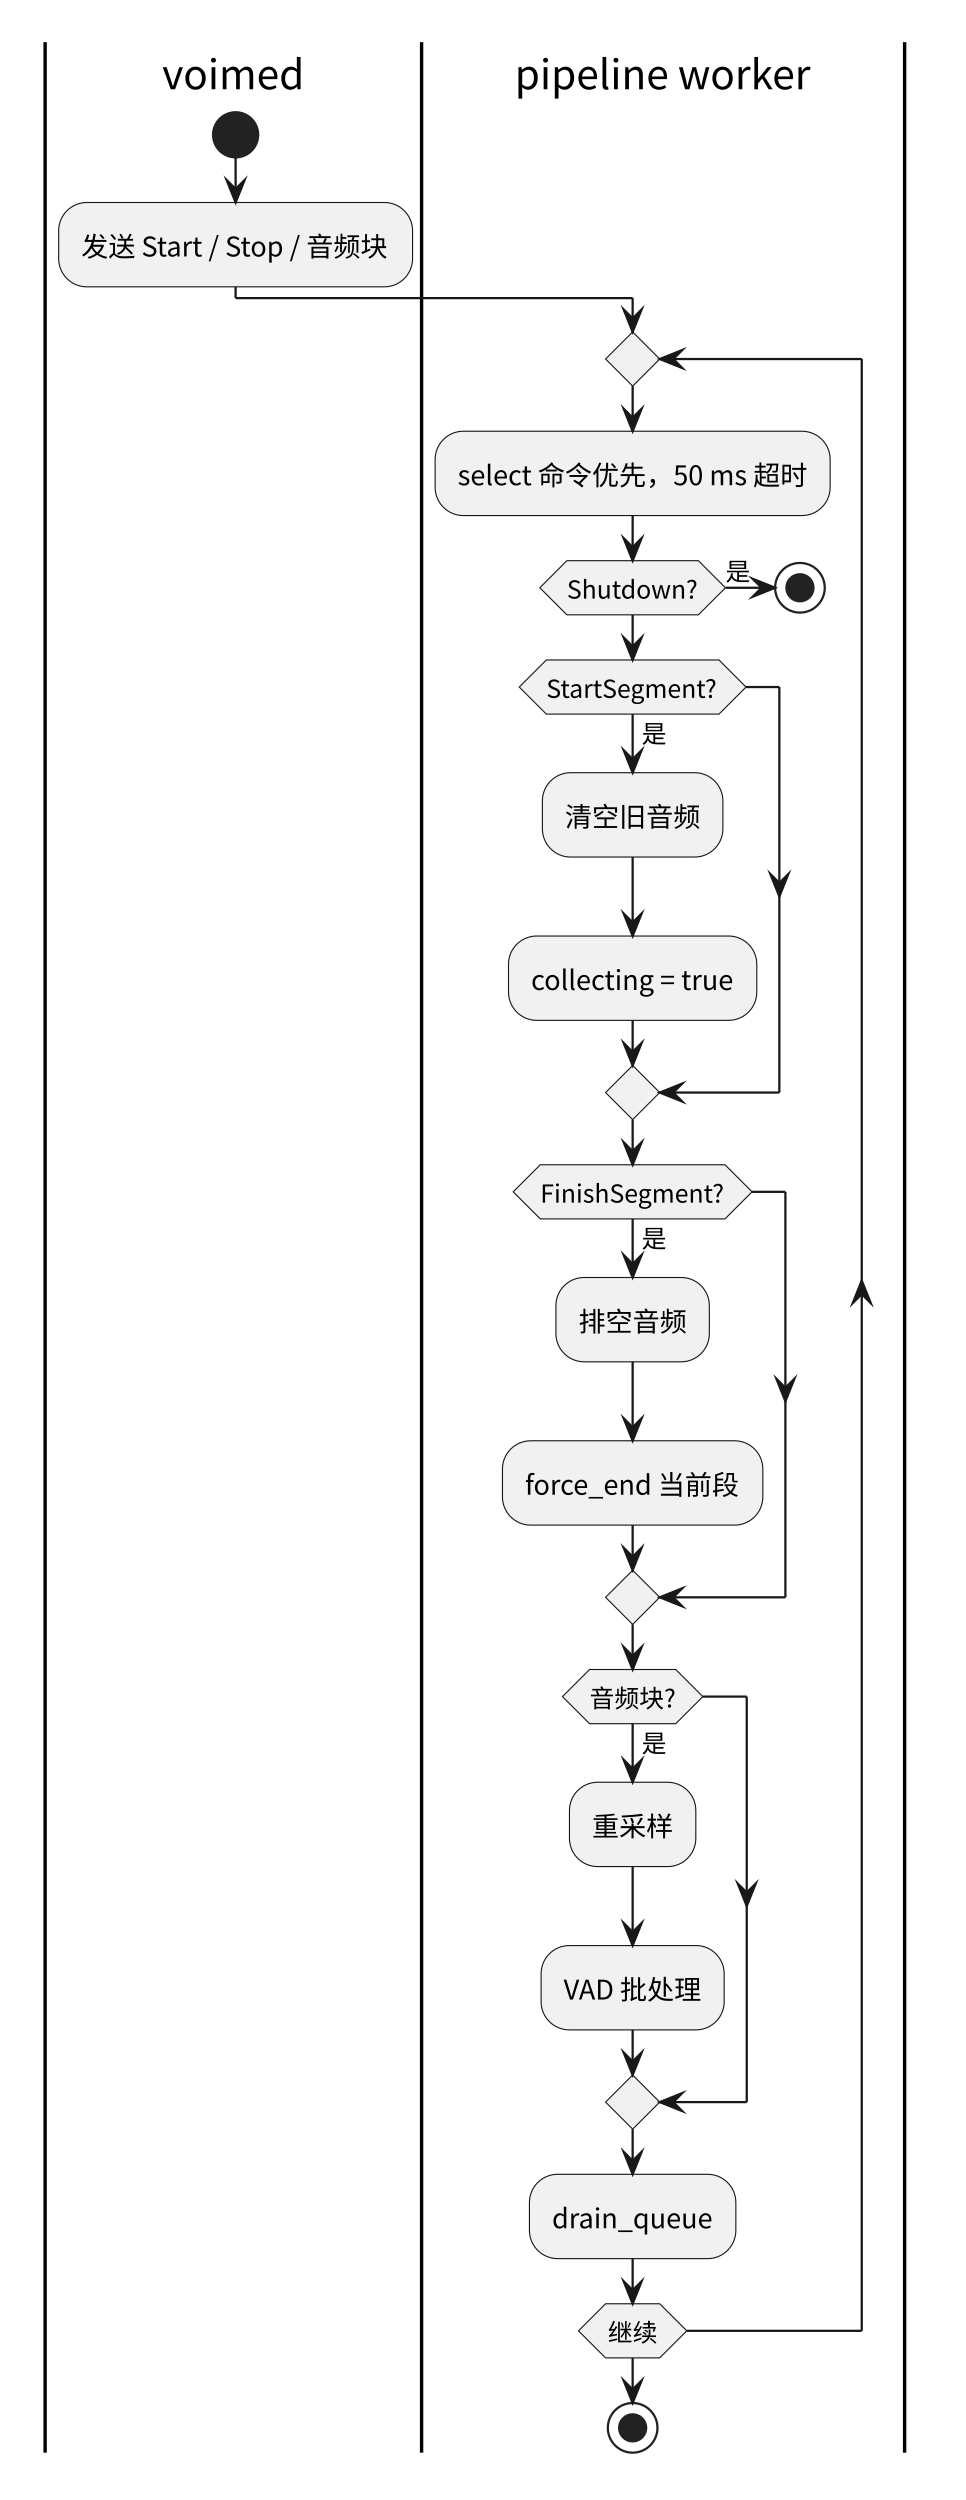
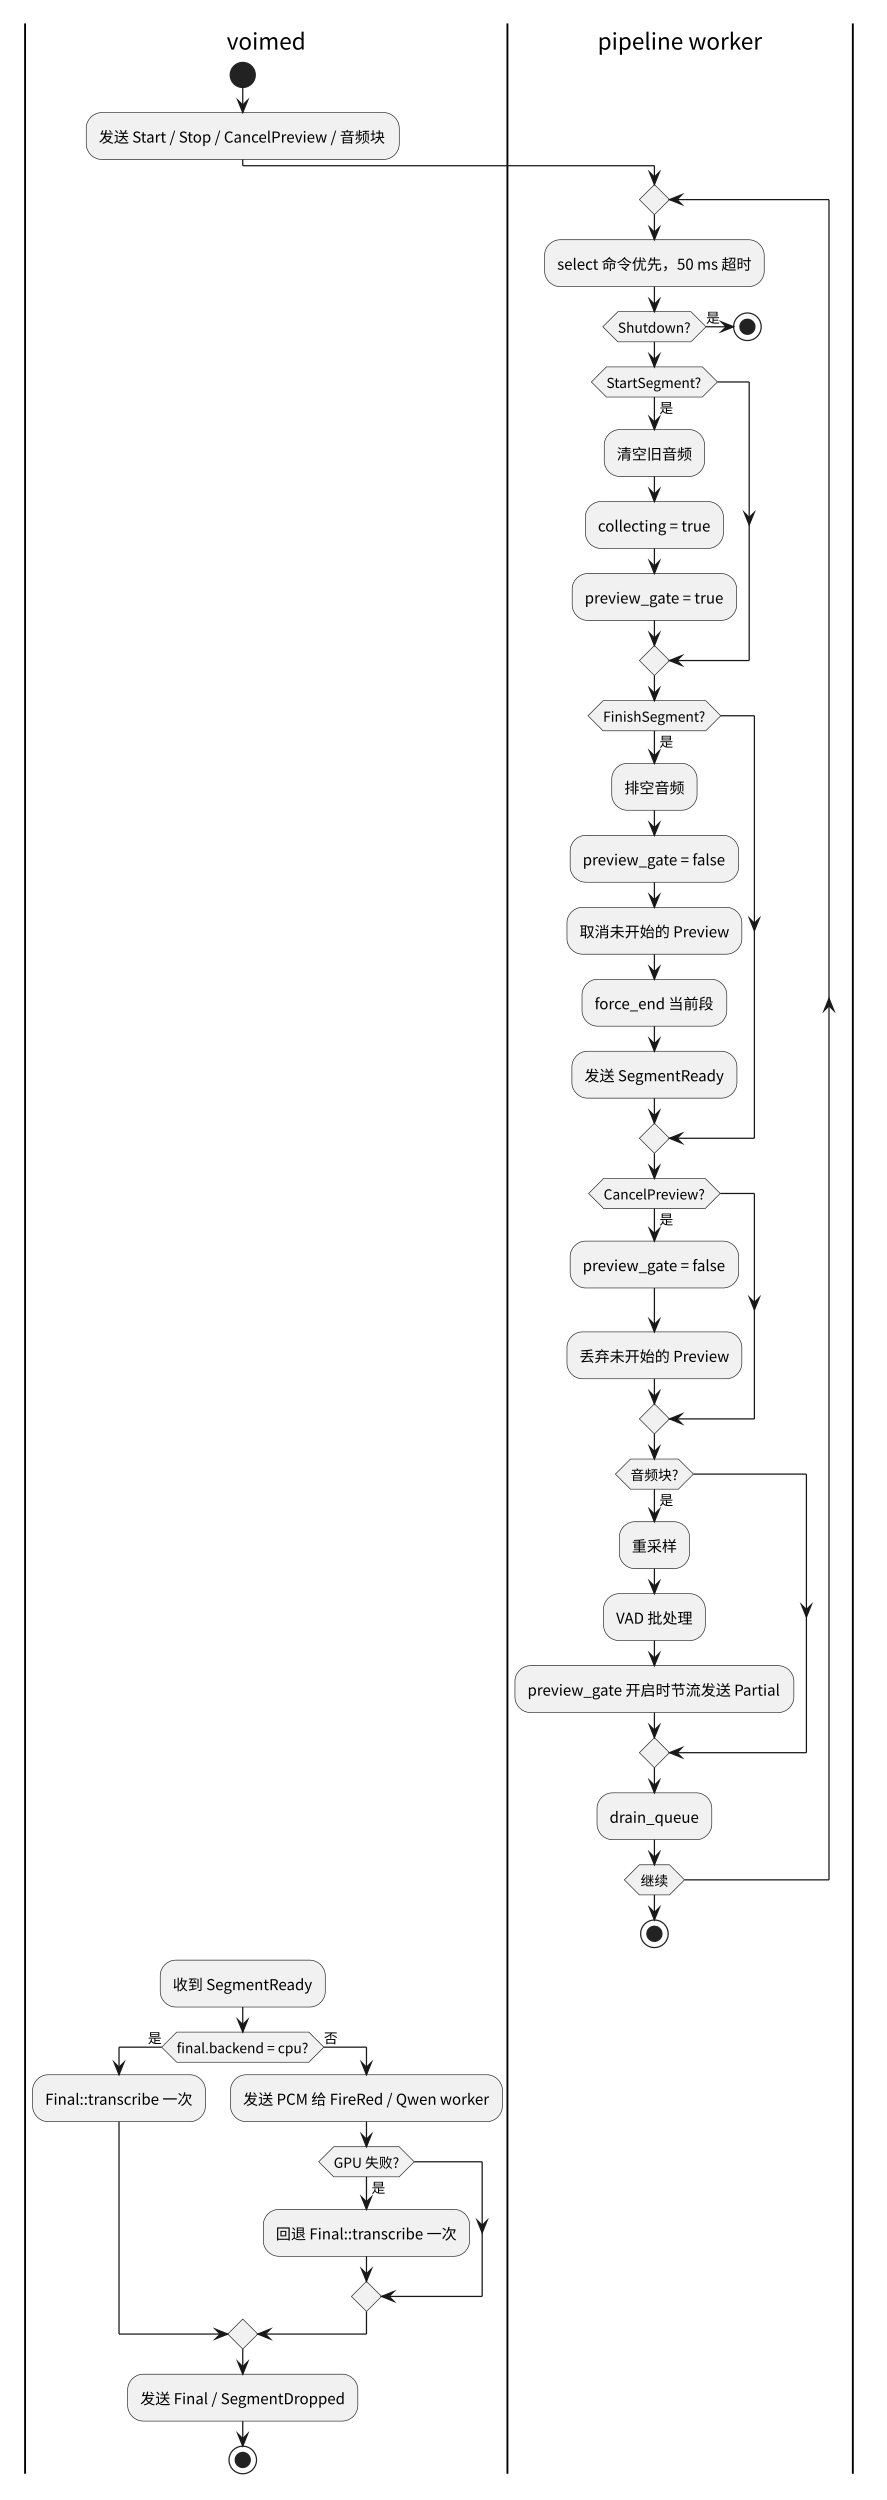
- <svg xmlns="http://www.w3.org/2000/svg" version="1.1" data-diagram-type="ACTIVITY" style="width:428px;height:1108px;background:#FFFFFF;" width="428px" height="1108px" viewBox="0 0 428 1108" zoomAndPan="magnify" preserveAspectRatio="none" contentStyleType="text/css">
+ <svg xmlns="http://www.w3.org/2000/svg" version="1.1" data-diagram-type="ACTIVITY" style="width:707px;height:1993px;background:#FFFFFF;" width="707px" height="1993px" viewBox="0 0 707 1993" zoomAndPan="magnify" preserveAspectRatio="none" contentStyleType="text/css">
  <defs />
  <g font-family="sans-serif" lengthAdjust="spacing">
-     <rect x="20" y="18.684" width="381.942" height="26.064" fill="none" style="stroke:none;" />
-     <ellipse cx="104.425" cy="59.748" rx="10" ry="10" fill="#222" style="stroke:#222;stroke-width:1;" />
-     <rect x="26" y="89.748" width="156.849" height="37.376" fill="#F1F1F1" style="stroke:#181818;stroke-width:0.5;" rx="12.5" ry="12.5" />
-     <text x="36" y="113.668" fill="#000" font-size="12" textLength="136.849" font-family="'Noto Sans CJK SC'">发送 Start / Stop / 音频块</text>
-     <line x1="20" y1="18.684" x2="20" y2="1087.025" style="stroke:#000;stroke-width:1.5;" />
-     <rect x="192.849" y="191.124" width="175.077" height="37.376" fill="#F1F1F1" style="stroke:#181818;stroke-width:0.5;" rx="12.5" ry="12.5" />
-     <text x="202.849" y="215.044" fill="#000" font-size="12" textLength="155.077" font-family="'Noto Sans CJK SC'">select 命令优先，50 ms 超时</text>
-     <polygon points="251.243,248.5,309.532,248.5,321.532,260.5,309.532,272.5,251.243,272.5,239.243,260.5,251.243,248.5" fill="#F1F1F1" style="stroke:#181818;stroke-width:0.5;stroke-linejoin:miter;stroke-miterlimit:10;" />
-     <text x="251.243" y="265.296" fill="#000" font-size="11" textLength="58.289" font-family="'Noto Sans CJK SC'">Shutdown?</text>
-     <text x="321.532" y="257.332" fill="#000" font-size="11" font-family="'Noto Sans CJK SC'">是</text>
-     <ellipse cx="354.532" cy="260.5" rx="11" ry="11" fill="none" style="stroke:#222;stroke-width:1;" />
-     <ellipse cx="354.532" cy="260.5" rx="6" ry="6" fill="#222" style="stroke:#222;stroke-width:1;" />
-     <rect x="240.387" y="342.464" width="80" height="37.376" fill="#F1F1F1" style="stroke:#181818;stroke-width:0.5;" rx="12.5" ry="12.5" />
-     <text x="250.387" y="366.384" fill="#000" font-size="12" textLength="60" font-family="'Noto Sans CJK SC'">清空旧音频</text>
-     <rect x="225.369" y="414.84" width="110.037" height="37.376" fill="#F1F1F1" style="stroke:#181818;stroke-width:0.5;" rx="12.5" ry="12.5" />
-     <text x="235.369" y="438.76" fill="#000" font-size="12" textLength="90.037" font-family="'Noto Sans CJK SC'">collecting = true</text>
-     <polygon points="242.13,292.5,318.645,292.5,330.645,304.5,318.645,316.5,242.13,316.5,230.13,304.5,242.13,292.5" fill="#F1F1F1" style="stroke:#181818;stroke-width:0.5;stroke-linejoin:miter;stroke-miterlimit:10;" />
-     <text x="284.388" y="329.26" fill="#000" font-size="11" font-family="'Noto Sans CJK SC'">是</text>
-     <text x="242.13" y="309.296" fill="#000" font-size="11" textLength="76.515" font-family="'Noto Sans CJK SC'">StartSegment?</text>
-     <polygon points="280.388,472.216,292.388,484.216,280.388,496.216,268.388,484.216,280.388,472.216" fill="#F1F1F1" style="stroke:#181818;stroke-width:0.5;stroke-linejoin:miter;stroke-miterlimit:10;" />
-     <rect x="246.387" y="566.18" width="68" height="37.376" fill="#F1F1F1" style="stroke:#181818;stroke-width:0.5;" rx="12.5" ry="12.5" />
-     <text x="256.387" y="590.1" fill="#000" font-size="12" textLength="48" font-family="'Noto Sans CJK SC'">排空音频</text>
-     <rect x="222.687" y="638.556" width="115.401" height="37.376" fill="#F1F1F1" style="stroke:#181818;stroke-width:0.5;" rx="12.5" ry="12.5" />
-     <text x="232.687" y="662.476" fill="#000" font-size="12" textLength="95.401" font-family="'Noto Sans CJK SC'">force_end 当前段</text>
-     <polygon points="239.457,516.216,321.318,516.216,333.318,528.216,321.318,540.216,239.457,540.216,227.457,528.216,239.457,516.216" fill="#F1F1F1" style="stroke:#181818;stroke-width:0.5;stroke-linejoin:miter;stroke-miterlimit:10;" />
-     <text x="284.388" y="552.976" fill="#000" font-size="11" font-family="'Noto Sans CJK SC'">是</text>
-     <text x="239.457" y="533.012" fill="#000" font-size="11" textLength="81.861" font-family="'Noto Sans CJK SC'">FinishSegment?</text>
-     <polygon points="280.388,695.932,292.388,707.932,280.388,719.932,268.388,707.932,280.388,695.932" fill="#F1F1F1" style="stroke:#181818;stroke-width:0.5;stroke-linejoin:miter;stroke-miterlimit:10;" />
-     <rect x="252.387" y="789.896" width="56" height="37.376" fill="#F1F1F1" style="stroke:#181818;stroke-width:0.5;" rx="12.5" ry="12.5" />
-     <text x="262.387" y="813.816" fill="#000" font-size="12" textLength="36" font-family="'Noto Sans CJK SC'">重采样</text>
-     <rect x="239.817" y="862.272" width="81.14" height="37.376" fill="#F1F1F1" style="stroke:#181818;stroke-width:0.5;" rx="12.5" ry="12.5" />
-     <text x="249.817" y="886.193" fill="#000" font-size="12" textLength="61.14" font-family="'Noto Sans CJK SC'">VAD 批处理</text>
-     <polygon points="261.281,739.932,299.494,739.932,311.494,751.932,299.494,763.932,261.281,763.932,249.281,751.932,261.281,739.932" fill="#F1F1F1" style="stroke:#181818;stroke-width:0.5;stroke-linejoin:miter;stroke-miterlimit:10;" />
-     <text x="284.388" y="776.692" fill="#000" font-size="11" font-family="'Noto Sans CJK SC'">是</text>
-     <text x="261.281" y="756.728" fill="#000" font-size="11" textLength="38.214" font-family="'Noto Sans CJK SC'">音频块?</text>
-     <polygon points="280.388,919.649,292.388,931.649,280.388,943.649,268.388,931.649,280.388,919.649" fill="#F1F1F1" style="stroke:#181818;stroke-width:0.5;stroke-linejoin:miter;stroke-miterlimit:10;" />
-     <rect x="234.645" y="963.649" width="91.484" height="37.376" fill="#F1F1F1" style="stroke:#181818;stroke-width:0.5;" rx="12.5" ry="12.5" />
-     <text x="244.645" y="987.569" fill="#000" font-size="12" textLength="71.484" font-family="'Noto Sans CJK SC'">drain_queue</text>
-     <polygon points="280.388,147.124,292.388,159.124,280.388,171.124,268.388,159.124,280.388,147.124" fill="#F1F1F1" style="stroke:#181818;stroke-width:0.5;stroke-linejoin:miter;stroke-miterlimit:10;" />
-     <polygon points="268.388,1021.025,292.388,1021.025,304.388,1033.025,292.388,1045.025,268.388,1045.025,256.388,1033.025,268.388,1021.025" fill="#F1F1F1" style="stroke:#181818;stroke-width:0.5;stroke-linejoin:miter;stroke-miterlimit:10;" />
-     <text x="269.388" y="1037.821" fill="#000" font-size="11" textLength="22" font-family="'Noto Sans CJK SC'">继续</text>
-     <ellipse cx="280.388" cy="1076.025" rx="11" ry="11" fill="none" style="stroke:#222;stroke-width:1;" />
-     <ellipse cx="280.388" cy="1076.025" rx="6" ry="6" fill="#222" style="stroke:#222;stroke-width:1;" />
-     <line x1="186.849" y1="18.684" x2="186.849" y2="1087.025" style="stroke:#000;stroke-width:1.5;" />
-     <line x1="400.926" y1="18.684" x2="400.926" y2="1087.025" style="stroke:#000;stroke-width:1.5;" />
-     <line x1="104.425" y1="69.748" x2="104.425" y2="89.748" style="stroke:#181818;stroke-width:1;" />
-     <polygon points="100.425,79.748,104.425,89.748,108.425,79.748,104.425,83.748" fill="#181818" style="stroke:#181818;stroke-width:1;stroke-linejoin:miter;stroke-miterlimit:10;" />
-     <line x1="280.388" y1="272.5" x2="280.388" y2="292.5" style="stroke:#181818;stroke-width:1;" />
-     <polygon points="276.388,282.5,280.388,292.5,284.388,282.5,280.388,286.5" fill="#181818" style="stroke:#181818;stroke-width:1;stroke-linejoin:miter;stroke-miterlimit:10;" />
-     <line x1="321.532" y1="260.5" x2="343.532" y2="260.5" style="stroke:#181818;stroke-width:1;" />
-     <polygon points="333.532,256.5,343.532,260.5,333.532,264.5,337.532,260.5" fill="#181818" style="stroke:#181818;stroke-width:1;stroke-linejoin:miter;stroke-miterlimit:10;" />
-     <line x1="280.388" y1="228.5" x2="280.388" y2="248.5" style="stroke:#181818;stroke-width:1;" />
-     <polygon points="276.388,238.5,280.388,248.5,284.388,238.5,280.388,242.5" fill="#181818" style="stroke:#181818;stroke-width:1;stroke-linejoin:miter;stroke-miterlimit:10;" />
-     <line x1="280.388" y1="379.84" x2="280.388" y2="414.84" style="stroke:#181818;stroke-width:1;" />
-     <polygon points="276.388,404.84,280.388,414.84,284.388,404.84,280.388,408.84" fill="#181818" style="stroke:#181818;stroke-width:1;stroke-linejoin:miter;stroke-miterlimit:10;" />
-     <line x1="280.388" y1="316.5" x2="280.388" y2="342.464" style="stroke:#181818;stroke-width:1;" />
-     <polygon points="276.388,332.464,280.388,342.464,284.388,332.464,280.388,336.464" fill="#181818" style="stroke:#181818;stroke-width:1;stroke-linejoin:miter;stroke-miterlimit:10;" />
-     <line x1="330.645" y1="304.5" x2="345.406" y2="304.5" style="stroke:#181818;stroke-width:1;" />
-     <polygon points="341.406,387.34,345.406,397.34,349.406,387.34,345.406,391.34" fill="#181818" style="stroke:#181818;stroke-width:1;stroke-linejoin:miter;stroke-miterlimit:10;" />
-     <line x1="345.406" y1="304.5" x2="345.406" y2="484.216" style="stroke:#181818;stroke-width:1;" />
-     <line x1="345.406" y1="484.216" x2="292.388" y2="484.216" style="stroke:#181818;stroke-width:1;" />
-     <polygon points="302.388,480.216,292.388,484.216,302.388,488.216,298.388,484.216" fill="#181818" style="stroke:#181818;stroke-width:1;stroke-linejoin:miter;stroke-miterlimit:10;" />
-     <line x1="280.388" y1="452.216" x2="280.388" y2="472.216" style="stroke:#181818;stroke-width:1;" />
-     <polygon points="276.388,462.216,280.388,472.216,284.388,462.216,280.388,466.216" fill="#181818" style="stroke:#181818;stroke-width:1;stroke-linejoin:miter;stroke-miterlimit:10;" />
-     <line x1="280.388" y1="603.556" x2="280.388" y2="638.556" style="stroke:#181818;stroke-width:1;" />
-     <polygon points="276.388,628.556,280.388,638.556,284.388,628.556,280.388,632.556" fill="#181818" style="stroke:#181818;stroke-width:1;stroke-linejoin:miter;stroke-miterlimit:10;" />
-     <line x1="280.388" y1="540.216" x2="280.388" y2="566.18" style="stroke:#181818;stroke-width:1;" />
-     <polygon points="276.388,556.18,280.388,566.18,284.388,556.18,280.388,560.18" fill="#181818" style="stroke:#181818;stroke-width:1;stroke-linejoin:miter;stroke-miterlimit:10;" />
-     <line x1="333.318" y1="528.216" x2="348.088" y2="528.216" style="stroke:#181818;stroke-width:1;" />
-     <polygon points="344.088,611.056,348.088,621.056,352.088,611.056,348.088,615.056" fill="#181818" style="stroke:#181818;stroke-width:1;stroke-linejoin:miter;stroke-miterlimit:10;" />
-     <line x1="348.088" y1="528.216" x2="348.088" y2="707.932" style="stroke:#181818;stroke-width:1;" />
-     <line x1="348.088" y1="707.932" x2="292.388" y2="707.932" style="stroke:#181818;stroke-width:1;" />
-     <polygon points="302.388,703.932,292.388,707.932,302.388,711.932,298.388,707.932" fill="#181818" style="stroke:#181818;stroke-width:1;stroke-linejoin:miter;stroke-miterlimit:10;" />
-     <line x1="280.388" y1="675.932" x2="280.388" y2="695.932" style="stroke:#181818;stroke-width:1;" />
-     <polygon points="276.388,685.932,280.388,695.932,284.388,685.932,280.388,689.932" fill="#181818" style="stroke:#181818;stroke-width:1;stroke-linejoin:miter;stroke-miterlimit:10;" />
-     <line x1="280.388" y1="496.216" x2="280.388" y2="516.216" style="stroke:#181818;stroke-width:1;" />
-     <polygon points="276.388,506.216,280.388,516.216,284.388,506.216,280.388,510.216" fill="#181818" style="stroke:#181818;stroke-width:1;stroke-linejoin:miter;stroke-miterlimit:10;" />
-     <line x1="280.388" y1="827.272" x2="280.388" y2="862.272" style="stroke:#181818;stroke-width:1;" />
-     <polygon points="276.388,852.272,280.388,862.272,284.388,852.272,280.388,856.272" fill="#181818" style="stroke:#181818;stroke-width:1;stroke-linejoin:miter;stroke-miterlimit:10;" />
-     <line x1="280.388" y1="763.932" x2="280.388" y2="789.896" style="stroke:#181818;stroke-width:1;" />
-     <polygon points="276.388,779.896,280.388,789.896,284.388,779.896,280.388,783.896" fill="#181818" style="stroke:#181818;stroke-width:1;stroke-linejoin:miter;stroke-miterlimit:10;" />
-     <line x1="311.494" y1="751.932" x2="330.958" y2="751.932" style="stroke:#181818;stroke-width:1;" />
-     <polygon points="326.958,834.772,330.958,844.772,334.958,834.772,330.958,838.772" fill="#181818" style="stroke:#181818;stroke-width:1;stroke-linejoin:miter;stroke-miterlimit:10;" />
-     <line x1="330.958" y1="751.932" x2="330.958" y2="931.649" style="stroke:#181818;stroke-width:1;" />
-     <line x1="330.958" y1="931.649" x2="292.388" y2="931.649" style="stroke:#181818;stroke-width:1;" />
-     <polygon points="302.388,927.649,292.388,931.649,302.388,935.649,298.388,931.649" fill="#181818" style="stroke:#181818;stroke-width:1;stroke-linejoin:miter;stroke-miterlimit:10;" />
-     <line x1="280.388" y1="899.649" x2="280.388" y2="919.649" style="stroke:#181818;stroke-width:1;" />
-     <polygon points="276.388,909.649,280.388,919.649,284.388,909.649,280.388,913.649" fill="#181818" style="stroke:#181818;stroke-width:1;stroke-linejoin:miter;stroke-miterlimit:10;" />
-     <line x1="280.388" y1="719.932" x2="280.388" y2="739.932" style="stroke:#181818;stroke-width:1;" />
-     <polygon points="276.388,729.932,280.388,739.932,284.388,729.932,280.388,733.932" fill="#181818" style="stroke:#181818;stroke-width:1;stroke-linejoin:miter;stroke-miterlimit:10;" />
-     <line x1="280.388" y1="943.649" x2="280.388" y2="963.649" style="stroke:#181818;stroke-width:1;" />
-     <polygon points="276.388,953.649,280.388,963.649,284.388,953.649,280.388,957.649" fill="#181818" style="stroke:#181818;stroke-width:1;stroke-linejoin:miter;stroke-miterlimit:10;" />
-     <line x1="280.388" y1="171.124" x2="280.388" y2="191.124" style="stroke:#181818;stroke-width:1;" />
-     <polygon points="276.388,181.124,280.388,191.124,284.388,181.124,280.388,185.124" fill="#181818" style="stroke:#181818;stroke-width:1;stroke-linejoin:miter;stroke-miterlimit:10;" />
-     <line x1="304.388" y1="1033.025" x2="381.926" y2="1033.025" style="stroke:#181818;stroke-width:1;" />
-     <polygon points="377.926,577.556,381.926,567.556,385.926,577.556,381.926,573.556" fill="#181818" style="stroke:#181818;stroke-width:1;stroke-linejoin:miter;stroke-miterlimit:10;" />
-     <line x1="381.926" y1="159.124" x2="381.926" y2="1033.025" style="stroke:#181818;stroke-width:1;" />
-     <line x1="381.926" y1="159.124" x2="292.388" y2="159.124" style="stroke:#181818;stroke-width:1;" />
-     <polygon points="302.388,155.124,292.388,159.124,302.388,163.124,298.388,159.124" fill="#181818" style="stroke:#181818;stroke-width:1;stroke-linejoin:miter;stroke-miterlimit:10;" />
-     <line x1="280.388" y1="1001.025" x2="280.388" y2="1021.025" style="stroke:#181818;stroke-width:1;" />
-     <polygon points="276.388,1011.025,280.388,1021.025,284.388,1011.025,280.388,1015.025" fill="#181818" style="stroke:#181818;stroke-width:1;stroke-linejoin:miter;stroke-miterlimit:10;" />
-     <line x1="280.388" y1="1045.025" x2="280.388" y2="1065.025" style="stroke:#181818;stroke-width:1;" />
-     <polygon points="276.388,1055.025,280.388,1065.025,284.388,1055.025,280.388,1059.025" fill="#181818" style="stroke:#181818;stroke-width:1;stroke-linejoin:miter;stroke-miterlimit:10;" />
-     <line x1="104.425" y1="127.124" x2="104.425" y2="132.124" style="stroke:#181818;stroke-width:1;" />
-     <line x1="104.425" y1="132.124" x2="280.388" y2="132.124" style="stroke:#181818;stroke-width:1;" />
-     <line x1="280.388" y1="132.124" x2="280.388" y2="147.124" style="stroke:#181818;stroke-width:1;" />
-     <polygon points="276.388,137.124,280.388,147.124,284.388,137.124,280.388,141.124" fill="#181818" style="stroke:#181818;stroke-width:1;stroke-linejoin:miter;stroke-miterlimit:10;" />
-     <text x="71.907" y="39.564" fill="#000" font-size="18" textLength="63.036" font-family="'Noto Sans CJK SC'">voimed</text>
-     <text x="228.134" y="39.564" fill="#000" font-size="18" textLength="131.507" font-family="'Noto Sans CJK SC'">pipeline worker</text>
+     <rect x="20" y="18.684" width="660.884" height="26.064" fill="none" style="stroke:none;" />
+     <ellipse cx="193.521" cy="59.748" rx="10" ry="10" fill="#222" style="stroke:#222;stroke-width:1;" />
+     <rect x="68.74" y="89.748" width="249.562" height="37.376" fill="#F1F1F1" style="stroke:#181818;stroke-width:0.5;" rx="12.5" ry="12.5" />
+     <text x="78.74" y="113.668" fill="#000" font-size="12" textLength="229.562" font-family="'Noto Sans CJK SC'">发送 Start / Stop / CancelPreview / 音频块</text>
+     <rect x="127.733" y="1562.622" width="131.577" height="37.376" fill="#F1F1F1" style="stroke:#181818;stroke-width:0.5;" rx="12.5" ry="12.5" />
+     <text x="137.733" y="1586.542" fill="#000" font-size="12" textLength="111.577" font-family="'Noto Sans CJK SC'">收到 SegmentReady</text>
+     <polygon points="140.853,1619.998,246.189,1619.998,258.189,1631.998,246.189,1643.998,140.853,1643.998,128.853,1631.998,140.853,1619.998" fill="#F1F1F1" style="stroke:#181818;stroke-width:0.5;stroke-linejoin:miter;stroke-miterlimit:10;" />
+     <text x="140.853" y="1636.794" fill="#000" font-size="11" textLength="105.335" font-family="'Noto Sans CJK SC'">final.backend = cpu?</text>
+     <text x="117.853" y="1628.83" fill="#000" font-size="11" font-family="'Noto Sans CJK SC'">是</text>
+     <text x="258.189" y="1628.83" fill="#000" font-size="11" font-family="'Noto Sans CJK SC'">否</text>
+     <rect x="26" y="1653.998" width="137.781" height="37.376" fill="#F1F1F1" style="stroke:#181818;stroke-width:0.5;" rx="12.5" ry="12.5" />
+     <text x="36" y="1677.918" fill="#000" font-size="12" textLength="117.781" font-family="'Noto Sans CJK SC'">Final::transcribe 一次</text>
+     <rect x="183.781" y="1653.998" width="216.741" height="37.376" fill="#F1F1F1" style="stroke:#181818;stroke-width:0.5;" rx="12.5" ry="12.5" />
+     <text x="193.781" y="1677.918" fill="#000" font-size="12" textLength="196.741" font-family="'Noto Sans CJK SC'">发送 PCM 给 FireRed / Qwen worker</text>
+     <rect x="209.917" y="1761.338" width="164.469" height="37.376" fill="#F1F1F1" style="stroke:#181818;stroke-width:0.5;" rx="12.5" ry="12.5" />
+     <text x="219.917" y="1785.258" fill="#000" font-size="12" textLength="144.469" font-family="'Noto Sans CJK SC'">回退 Final::transcribe 一次</text>
+     <polygon points="266.076,1711.374,318.227,1711.374,330.227,1723.374,318.227,1735.374,266.076,1735.374,254.076,1723.374,266.076,1711.374" fill="#F1F1F1" style="stroke:#181818;stroke-width:0.5;stroke-linejoin:miter;stroke-miterlimit:10;" />
+     <text x="296.152" y="1748.134" fill="#000" font-size="11" font-family="'Noto Sans CJK SC'">是</text>
+     <text x="266.076" y="1728.17" fill="#000" font-size="11" textLength="52.151" font-family="'Noto Sans CJK SC'">GPU 失败?</text>
+     <polygon points="292.152,1818.714,304.152,1830.714,292.152,1842.714,280.152,1830.714,292.152,1818.714" fill="#F1F1F1" style="stroke:#181818;stroke-width:0.5;stroke-linejoin:miter;stroke-miterlimit:10;" />
+     <polygon points="193.521,1848.714,205.521,1860.714,193.521,1872.714,181.521,1860.714,193.521,1848.714" fill="#F1F1F1" style="stroke:#181818;stroke-width:0.5;stroke-linejoin:miter;stroke-miterlimit:10;" />
+     <rect x="101.77" y="1892.714" width="183.501" height="37.376" fill="#F1F1F1" style="stroke:#181818;stroke-width:0.5;" rx="12.5" ry="12.5" />
+     <text x="111.77" y="1916.634" fill="#000" font-size="12" textLength="163.501" font-family="'Noto Sans CJK SC'">发送 Final / SegmentDropped</text>
+     <ellipse cx="193.521" cy="1961.09" rx="11" ry="11" fill="none" style="stroke:#222;stroke-width:1;" />
+     <ellipse cx="193.521" cy="1961.09" rx="6" ry="6" fill="#222" style="stroke:#222;stroke-width:1;" />
+     <line x1="20" y1="18.684" x2="20" y2="1972.09" style="stroke:#000;stroke-width:1.5;" />
+     <rect x="434.156" y="191.124" width="175.077" height="37.376" fill="#F1F1F1" style="stroke:#181818;stroke-width:0.5;" rx="12.5" ry="12.5" />
+     <text x="444.156" y="215.044" fill="#000" font-size="12" textLength="155.077" font-family="'Noto Sans CJK SC'">select 命令优先，50 ms 超时</text>
+     <polygon points="492.551,248.5,550.839,248.5,562.839,260.5,550.839,272.5,492.551,272.5,480.551,260.5,492.551,248.5" fill="#F1F1F1" style="stroke:#181818;stroke-width:0.5;stroke-linejoin:miter;stroke-miterlimit:10;" />
+     <text x="492.551" y="265.296" fill="#000" font-size="11" textLength="58.289" font-family="'Noto Sans CJK SC'">Shutdown?</text>
+     <text x="562.839" y="257.332" fill="#000" font-size="11" font-family="'Noto Sans CJK SC'">是</text>
+     <ellipse cx="595.839" cy="260.5" rx="11" ry="11" fill="none" style="stroke:#222;stroke-width:1;" />
+     <ellipse cx="595.839" cy="260.5" rx="6" ry="6" fill="#222" style="stroke:#222;stroke-width:1;" />
+     <rect x="481.695" y="342.464" width="80" height="37.376" fill="#F1F1F1" style="stroke:#181818;stroke-width:0.5;" rx="12.5" ry="12.5" />
+     <text x="491.695" y="366.384" fill="#000" font-size="12" textLength="60" font-family="'Noto Sans CJK SC'">清空旧音频</text>
+     <rect x="466.677" y="399.84" width="110.037" height="37.376" fill="#F1F1F1" style="stroke:#181818;stroke-width:0.5;" rx="12.5" ry="12.5" />
+     <text x="476.677" y="423.76" fill="#000" font-size="12" textLength="90.037" font-family="'Noto Sans CJK SC'">collecting = true</text>
+     <rect x="456.135" y="457.216" width="131.121" height="37.376" fill="#F1F1F1" style="stroke:#181818;stroke-width:0.5;" rx="12.5" ry="12.5" />
+     <text x="466.135" y="481.136" fill="#000" font-size="12" textLength="111.121" font-family="'Noto Sans CJK SC'">preview_gate = true</text>
+     <polygon points="483.437,292.5,559.953,292.5,571.953,304.5,559.953,316.5,483.437,316.5,471.437,304.5,483.437,292.5" fill="#F1F1F1" style="stroke:#181818;stroke-width:0.5;stroke-linejoin:miter;stroke-miterlimit:10;" />
+     <text x="525.695" y="329.26" fill="#000" font-size="11" font-family="'Noto Sans CJK SC'">是</text>
+     <text x="483.437" y="309.296" fill="#000" font-size="11" textLength="76.515" font-family="'Noto Sans CJK SC'">StartSegment?</text>
+     <polygon points="521.695,514.592,533.695,526.592,521.695,538.592,509.695,526.592,521.695,514.592" fill="#F1F1F1" style="stroke:#181818;stroke-width:0.5;stroke-linejoin:miter;stroke-miterlimit:10;" />
+     <rect x="487.695" y="608.556" width="68" height="37.376" fill="#F1F1F1" style="stroke:#181818;stroke-width:0.5;" rx="12.5" ry="12.5" />
+     <text x="497.695" y="632.476" fill="#000" font-size="12" textLength="48" font-family="'Noto Sans CJK SC'">排空音频</text>
+     <rect x="454.527" y="665.932" width="134.337" height="37.376" fill="#F1F1F1" style="stroke:#181818;stroke-width:0.5;" rx="12.5" ry="12.5" />
+     <text x="464.527" y="689.853" fill="#000" font-size="12" textLength="114.337" font-family="'Noto Sans CJK SC'">preview_gate = false</text>
+     <rect x="451.989" y="723.309" width="139.413" height="37.376" fill="#F1F1F1" style="stroke:#181818;stroke-width:0.5;" rx="12.5" ry="12.5" />
+     <text x="461.989" y="747.229" fill="#000" font-size="12" textLength="119.413" font-family="'Noto Sans CJK SC'">取消未开始的 Preview</text>
+     <rect x="463.995" y="780.685" width="115.401" height="37.376" fill="#F1F1F1" style="stroke:#181818;stroke-width:0.5;" rx="12.5" ry="12.5" />
+     <text x="473.995" y="804.605" fill="#000" font-size="12" textLength="95.401" font-family="'Noto Sans CJK SC'">force_end 当前段</text>
+     <rect x="455.907" y="838.061" width="131.577" height="37.376" fill="#F1F1F1" style="stroke:#181818;stroke-width:0.5;" rx="12.5" ry="12.5" />
+     <text x="465.907" y="861.981" fill="#000" font-size="12" textLength="111.577" font-family="'Noto Sans CJK SC'">发送 SegmentReady</text>
+     <polygon points="480.764,558.592,562.626,558.592,574.626,570.592,562.626,582.592,480.764,582.592,468.764,570.592,480.764,558.592" fill="#F1F1F1" style="stroke:#181818;stroke-width:0.5;stroke-linejoin:miter;stroke-miterlimit:10;" />
+     <text x="525.695" y="595.352" fill="#000" font-size="11" font-family="'Noto Sans CJK SC'">是</text>
+     <text x="480.764" y="575.388" fill="#000" font-size="11" textLength="81.861" font-family="'Noto Sans CJK SC'">FinishSegment?</text>
+     <polygon points="521.695,895.437,533.695,907.437,521.695,919.437,509.695,907.437,521.695,895.437" fill="#F1F1F1" style="stroke:#181818;stroke-width:0.5;stroke-linejoin:miter;stroke-miterlimit:10;" />
+     <rect x="454.527" y="989.401" width="134.337" height="37.376" fill="#F1F1F1" style="stroke:#181818;stroke-width:0.5;" rx="12.5" ry="12.5" />
+     <text x="464.527" y="1013.321" fill="#000" font-size="12" textLength="114.337" font-family="'Noto Sans CJK SC'">preview_gate = false</text>
+     <rect x="451.989" y="1061.777" width="139.413" height="37.376" fill="#F1F1F1" style="stroke:#181818;stroke-width:0.5;" rx="12.5" ry="12.5" />
+     <text x="461.989" y="1085.697" fill="#000" font-size="12" textLength="119.413" font-family="'Noto Sans CJK SC'">丢弃未开始的 Preview</text>
+     <polygon points="481.215,939.437,562.175,939.437,574.175,951.437,562.175,963.437,481.215,963.437,469.215,951.437,481.215,939.437" fill="#F1F1F1" style="stroke:#181818;stroke-width:0.5;stroke-linejoin:miter;stroke-miterlimit:10;" />
+     <text x="525.695" y="976.197" fill="#000" font-size="11" font-family="'Noto Sans CJK SC'">是</text>
+     <text x="481.215" y="956.233" fill="#000" font-size="11" textLength="80.959" font-family="'Noto Sans CJK SC'">CancelPreview?</text>
+     <polygon points="521.695,1119.153,533.695,1131.153,521.695,1143.153,509.695,1131.153,521.695,1119.153" fill="#F1F1F1" style="stroke:#181818;stroke-width:0.5;stroke-linejoin:miter;stroke-miterlimit:10;" />
+     <rect x="493.695" y="1213.117" width="56" height="37.376" fill="#F1F1F1" style="stroke:#181818;stroke-width:0.5;" rx="12.5" ry="12.5" />
+     <text x="503.695" y="1237.037" fill="#000" font-size="12" textLength="36" font-family="'Noto Sans CJK SC'">重采样</text>
+     <rect x="481.125" y="1270.493" width="81.14" height="37.376" fill="#F1F1F1" style="stroke:#181818;stroke-width:0.5;" rx="12.5" ry="12.5" />
+     <text x="491.125" y="1294.413" fill="#000" font-size="12" textLength="61.14" font-family="'Noto Sans CJK SC'">VAD 批处理</text>
+     <rect x="410.522" y="1327.869" width="222.345" height="37.376" fill="#F1F1F1" style="stroke:#181818;stroke-width:0.5;" rx="12.5" ry="12.5" />
+     <text x="420.522" y="1351.789" fill="#000" font-size="12" textLength="202.345" font-family="'Noto Sans CJK SC'">preview_gate 开启时节流发送 Partial</text>
+     <polygon points="502.588,1163.153,540.802,1163.153,552.802,1175.153,540.802,1187.153,502.588,1187.153,490.588,1175.153,502.588,1163.153" fill="#F1F1F1" style="stroke:#181818;stroke-width:0.5;stroke-linejoin:miter;stroke-miterlimit:10;" />
+     <text x="525.695" y="1199.913" fill="#000" font-size="11" font-family="'Noto Sans CJK SC'">是</text>
+     <text x="502.588" y="1179.949" fill="#000" font-size="11" textLength="38.214" font-family="'Noto Sans CJK SC'">音频块?</text>
+     <polygon points="521.695,1385.245,533.695,1397.245,521.695,1409.245,509.695,1397.245,521.695,1385.245" fill="#F1F1F1" style="stroke:#181818;stroke-width:0.5;stroke-linejoin:miter;stroke-miterlimit:10;" />
+     <rect x="475.953" y="1429.245" width="91.484" height="37.376" fill="#F1F1F1" style="stroke:#181818;stroke-width:0.5;" rx="12.5" ry="12.5" />
+     <text x="485.953" y="1453.165" fill="#000" font-size="12" textLength="71.484" font-family="'Noto Sans CJK SC'">drain_queue</text>
+     <polygon points="521.695,147.124,533.695,159.124,521.695,171.124,509.695,159.124,521.695,147.124" fill="#F1F1F1" style="stroke:#181818;stroke-width:0.5;stroke-linejoin:miter;stroke-miterlimit:10;" />
+     <polygon points="509.695,1486.622,533.695,1486.622,545.695,1498.622,533.695,1510.622,509.695,1510.622,497.695,1498.622,509.695,1486.622" fill="#F1F1F1" style="stroke:#181818;stroke-width:0.5;stroke-linejoin:miter;stroke-miterlimit:10;" />
+     <text x="510.695" y="1503.417" fill="#000" font-size="11" textLength="22" font-family="'Noto Sans CJK SC'">继续</text>
+     <ellipse cx="521.695" cy="1541.622" rx="11" ry="11" fill="none" style="stroke:#222;stroke-width:1;" />
+     <ellipse cx="521.695" cy="1541.622" rx="6" ry="6" fill="#222" style="stroke:#222;stroke-width:1;" />
+     <line x1="404.522" y1="18.684" x2="404.522" y2="1972.09" style="stroke:#000;stroke-width:1.5;" />
+     <line x1="679.868" y1="18.684" x2="679.868" y2="1972.09" style="stroke:#000;stroke-width:1.5;" />
+     <line x1="193.521" y1="69.748" x2="193.521" y2="89.748" style="stroke:#181818;stroke-width:1;" />
+     <polygon points="189.521,79.748,193.521,89.748,197.521,79.748,193.521,83.748" fill="#181818" style="stroke:#181818;stroke-width:1;stroke-linejoin:miter;stroke-miterlimit:10;" />
+     <line x1="292.152" y1="1735.374" x2="292.152" y2="1761.338" style="stroke:#181818;stroke-width:1;" />
+     <polygon points="288.152,1751.338,292.152,1761.338,296.152,1751.338,292.152,1755.338" fill="#181818" style="stroke:#181818;stroke-width:1;stroke-linejoin:miter;stroke-miterlimit:10;" />
+     <line x1="330.227" y1="1723.374" x2="384.386" y2="1723.374" style="stroke:#181818;stroke-width:1;" />
+     <polygon points="380.386,1770.026,384.386,1780.026,388.386,1770.026,384.386,1774.026" fill="#181818" style="stroke:#181818;stroke-width:1;stroke-linejoin:miter;stroke-miterlimit:10;" />
+     <line x1="384.386" y1="1723.374" x2="384.386" y2="1830.714" style="stroke:#181818;stroke-width:1;" />
+     <line x1="384.386" y1="1830.714" x2="304.152" y2="1830.714" style="stroke:#181818;stroke-width:1;" />
+     <polygon points="314.152,1826.714,304.152,1830.714,314.152,1834.714,310.152,1830.714" fill="#181818" style="stroke:#181818;stroke-width:1;stroke-linejoin:miter;stroke-miterlimit:10;" />
+     <line x1="292.152" y1="1798.714" x2="292.152" y2="1818.714" style="stroke:#181818;stroke-width:1;" />
+     <polygon points="288.152,1808.714,292.152,1818.714,296.152,1808.714,292.152,1812.714" fill="#181818" style="stroke:#181818;stroke-width:1;stroke-linejoin:miter;stroke-miterlimit:10;" />
+     <line x1="292.152" y1="1691.374" x2="292.152" y2="1711.374" style="stroke:#181818;stroke-width:1;" />
+     <polygon points="288.152,1701.374,292.152,1711.374,296.152,1701.374,292.152,1705.374" fill="#181818" style="stroke:#181818;stroke-width:1;stroke-linejoin:miter;stroke-miterlimit:10;" />
+     <line x1="128.853" y1="1631.998" x2="94.89" y2="1631.998" style="stroke:#181818;stroke-width:1;" />
+     <line x1="94.89" y1="1631.998" x2="94.89" y2="1653.998" style="stroke:#181818;stroke-width:1;" />
+     <polygon points="90.89,1643.998,94.89,1653.998,98.89,1643.998,94.89,1647.998" fill="#181818" style="stroke:#181818;stroke-width:1;stroke-linejoin:miter;stroke-miterlimit:10;" />
+     <line x1="258.189" y1="1631.998" x2="292.152" y2="1631.998" style="stroke:#181818;stroke-width:1;" />
+     <line x1="292.152" y1="1631.998" x2="292.152" y2="1653.998" style="stroke:#181818;stroke-width:1;" />
+     <polygon points="288.152,1643.998,292.152,1653.998,296.152,1643.998,292.152,1647.998" fill="#181818" style="stroke:#181818;stroke-width:1;stroke-linejoin:miter;stroke-miterlimit:10;" />
+     <line x1="94.89" y1="1691.374" x2="94.89" y2="1860.714" style="stroke:#181818;stroke-width:1;" />
+     <line x1="94.89" y1="1860.714" x2="181.521" y2="1860.714" style="stroke:#181818;stroke-width:1;" />
+     <polygon points="171.521,1856.714,181.521,1860.714,171.521,1864.714,175.521,1860.714" fill="#181818" style="stroke:#181818;stroke-width:1;stroke-linejoin:miter;stroke-miterlimit:10;" />
+     <line x1="292.152" y1="1842.714" x2="292.152" y2="1860.714" style="stroke:#181818;stroke-width:1;" />
+     <line x1="292.152" y1="1860.714" x2="205.521" y2="1860.714" style="stroke:#181818;stroke-width:1;" />
+     <polygon points="215.521,1856.714,205.521,1860.714,215.521,1864.714,211.521,1860.714" fill="#181818" style="stroke:#181818;stroke-width:1;stroke-linejoin:miter;stroke-miterlimit:10;" />
+     <line x1="193.521" y1="1599.998" x2="193.521" y2="1619.998" style="stroke:#181818;stroke-width:1;" />
+     <polygon points="189.521,1609.998,193.521,1619.998,197.521,1609.998,193.521,1613.998" fill="#181818" style="stroke:#181818;stroke-width:1;stroke-linejoin:miter;stroke-miterlimit:10;" />
+     <line x1="193.521" y1="1872.714" x2="193.521" y2="1892.714" style="stroke:#181818;stroke-width:1;" />
+     <polygon points="189.521,1882.714,193.521,1892.714,197.521,1882.714,193.521,1886.714" fill="#181818" style="stroke:#181818;stroke-width:1;stroke-linejoin:miter;stroke-miterlimit:10;" />
+     <line x1="193.521" y1="1930.09" x2="193.521" y2="1950.09" style="stroke:#181818;stroke-width:1;" />
+     <polygon points="189.521,1940.09,193.521,1950.09,197.521,1940.09,193.521,1944.09" fill="#181818" style="stroke:#181818;stroke-width:1;stroke-linejoin:miter;stroke-miterlimit:10;" />
+     <line x1="521.695" y1="272.5" x2="521.695" y2="292.5" style="stroke:#181818;stroke-width:1;" />
+     <polygon points="517.695,282.5,521.695,292.5,525.695,282.5,521.695,286.5" fill="#181818" style="stroke:#181818;stroke-width:1;stroke-linejoin:miter;stroke-miterlimit:10;" />
+     <line x1="562.839" y1="260.5" x2="584.839" y2="260.5" style="stroke:#181818;stroke-width:1;" />
+     <polygon points="574.839,256.5,584.839,260.5,574.839,264.5,578.839,260.5" fill="#181818" style="stroke:#181818;stroke-width:1;stroke-linejoin:miter;stroke-miterlimit:10;" />
+     <line x1="521.695" y1="228.5" x2="521.695" y2="248.5" style="stroke:#181818;stroke-width:1;" />
+     <polygon points="517.695,238.5,521.695,248.5,525.695,238.5,521.695,242.5" fill="#181818" style="stroke:#181818;stroke-width:1;stroke-linejoin:miter;stroke-miterlimit:10;" />
+     <line x1="521.695" y1="379.84" x2="521.695" y2="399.84" style="stroke:#181818;stroke-width:1;" />
+     <polygon points="517.695,389.84,521.695,399.84,525.695,389.84,521.695,393.84" fill="#181818" style="stroke:#181818;stroke-width:1;stroke-linejoin:miter;stroke-miterlimit:10;" />
+     <line x1="521.695" y1="437.216" x2="521.695" y2="457.216" style="stroke:#181818;stroke-width:1;" />
+     <polygon points="517.695,447.216,521.695,457.216,525.695,447.216,521.695,451.216" fill="#181818" style="stroke:#181818;stroke-width:1;stroke-linejoin:miter;stroke-miterlimit:10;" />
+     <line x1="521.695" y1="316.5" x2="521.695" y2="342.464" style="stroke:#181818;stroke-width:1;" />
+     <polygon points="517.695,332.464,521.695,342.464,525.695,332.464,521.695,336.464" fill="#181818" style="stroke:#181818;stroke-width:1;stroke-linejoin:miter;stroke-miterlimit:10;" />
+     <line x1="571.953" y1="304.5" x2="597.255" y2="304.5" style="stroke:#181818;stroke-width:1;" />
+     <polygon points="593.255,408.528,597.255,418.528,601.255,408.528,597.255,412.528" fill="#181818" style="stroke:#181818;stroke-width:1;stroke-linejoin:miter;stroke-miterlimit:10;" />
+     <line x1="597.255" y1="304.5" x2="597.255" y2="526.592" style="stroke:#181818;stroke-width:1;" />
+     <line x1="597.255" y1="526.592" x2="533.695" y2="526.592" style="stroke:#181818;stroke-width:1;" />
+     <polygon points="543.695,522.592,533.695,526.592,543.695,530.592,539.695,526.592" fill="#181818" style="stroke:#181818;stroke-width:1;stroke-linejoin:miter;stroke-miterlimit:10;" />
+     <line x1="521.695" y1="494.592" x2="521.695" y2="514.592" style="stroke:#181818;stroke-width:1;" />
+     <polygon points="517.695,504.592,521.695,514.592,525.695,504.592,521.695,508.592" fill="#181818" style="stroke:#181818;stroke-width:1;stroke-linejoin:miter;stroke-miterlimit:10;" />
+     <line x1="521.695" y1="645.932" x2="521.695" y2="665.932" style="stroke:#181818;stroke-width:1;" />
+     <polygon points="517.695,655.932,521.695,665.932,525.695,655.932,521.695,659.932" fill="#181818" style="stroke:#181818;stroke-width:1;stroke-linejoin:miter;stroke-miterlimit:10;" />
+     <line x1="521.695" y1="703.309" x2="521.695" y2="723.309" style="stroke:#181818;stroke-width:1;" />
+     <polygon points="517.695,713.309,521.695,723.309,525.695,713.309,521.695,717.309" fill="#181818" style="stroke:#181818;stroke-width:1;stroke-linejoin:miter;stroke-miterlimit:10;" />
+     <line x1="521.695" y1="760.685" x2="521.695" y2="780.685" style="stroke:#181818;stroke-width:1;" />
+     <polygon points="517.695,770.685,521.695,780.685,525.695,770.685,521.695,774.685" fill="#181818" style="stroke:#181818;stroke-width:1;stroke-linejoin:miter;stroke-miterlimit:10;" />
+     <line x1="521.695" y1="818.061" x2="521.695" y2="838.061" style="stroke:#181818;stroke-width:1;" />
+     <polygon points="517.695,828.061,521.695,838.061,525.695,828.061,521.695,832.061" fill="#181818" style="stroke:#181818;stroke-width:1;stroke-linejoin:miter;stroke-miterlimit:10;" />
+     <line x1="521.695" y1="582.592" x2="521.695" y2="608.556" style="stroke:#181818;stroke-width:1;" />
+     <polygon points="517.695,598.556,521.695,608.556,525.695,598.556,521.695,602.556" fill="#181818" style="stroke:#181818;stroke-width:1;stroke-linejoin:miter;stroke-miterlimit:10;" />
+     <line x1="574.626" y1="570.592" x2="601.401" y2="570.592" style="stroke:#181818;stroke-width:1;" />
+     <polygon points="597.401,731.997,601.401,741.997,605.401,731.997,601.401,735.997" fill="#181818" style="stroke:#181818;stroke-width:1;stroke-linejoin:miter;stroke-miterlimit:10;" />
+     <line x1="601.401" y1="570.592" x2="601.401" y2="907.437" style="stroke:#181818;stroke-width:1;" />
+     <line x1="601.401" y1="907.437" x2="533.695" y2="907.437" style="stroke:#181818;stroke-width:1;" />
+     <polygon points="543.695,903.437,533.695,907.437,543.695,911.437,539.695,907.437" fill="#181818" style="stroke:#181818;stroke-width:1;stroke-linejoin:miter;stroke-miterlimit:10;" />
+     <line x1="521.695" y1="875.437" x2="521.695" y2="895.437" style="stroke:#181818;stroke-width:1;" />
+     <polygon points="517.695,885.437,521.695,895.437,525.695,885.437,521.695,889.437" fill="#181818" style="stroke:#181818;stroke-width:1;stroke-linejoin:miter;stroke-miterlimit:10;" />
+     <line x1="521.695" y1="538.592" x2="521.695" y2="558.592" style="stroke:#181818;stroke-width:1;" />
+     <polygon points="517.695,548.592,521.695,558.592,525.695,548.592,521.695,552.592" fill="#181818" style="stroke:#181818;stroke-width:1;stroke-linejoin:miter;stroke-miterlimit:10;" />
+     <line x1="521.695" y1="1026.777" x2="521.695" y2="1061.777" style="stroke:#181818;stroke-width:1;" />
+     <polygon points="517.695,1051.777,521.695,1061.777,525.695,1051.777,521.695,1055.777" fill="#181818" style="stroke:#181818;stroke-width:1;stroke-linejoin:miter;stroke-miterlimit:10;" />
+     <line x1="521.695" y1="963.437" x2="521.695" y2="989.401" style="stroke:#181818;stroke-width:1;" />
+     <polygon points="517.695,979.401,521.695,989.401,525.695,979.401,521.695,983.401" fill="#181818" style="stroke:#181818;stroke-width:1;stroke-linejoin:miter;stroke-miterlimit:10;" />
+     <line x1="574.175" y1="951.437" x2="601.401" y2="951.437" style="stroke:#181818;stroke-width:1;" />
+     <polygon points="597.401,1034.277,601.401,1044.277,605.401,1034.277,601.401,1038.277" fill="#181818" style="stroke:#181818;stroke-width:1;stroke-linejoin:miter;stroke-miterlimit:10;" />
+     <line x1="601.401" y1="951.437" x2="601.401" y2="1131.153" style="stroke:#181818;stroke-width:1;" />
+     <line x1="601.401" y1="1131.153" x2="533.695" y2="1131.153" style="stroke:#181818;stroke-width:1;" />
+     <polygon points="543.695,1127.153,533.695,1131.153,543.695,1135.153,539.695,1131.153" fill="#181818" style="stroke:#181818;stroke-width:1;stroke-linejoin:miter;stroke-miterlimit:10;" />
+     <line x1="521.695" y1="1099.153" x2="521.695" y2="1119.153" style="stroke:#181818;stroke-width:1;" />
+     <polygon points="517.695,1109.153,521.695,1119.153,525.695,1109.153,521.695,1113.153" fill="#181818" style="stroke:#181818;stroke-width:1;stroke-linejoin:miter;stroke-miterlimit:10;" />
+     <line x1="521.695" y1="919.437" x2="521.695" y2="939.437" style="stroke:#181818;stroke-width:1;" />
+     <polygon points="517.695,929.437,521.695,939.437,525.695,929.437,521.695,933.437" fill="#181818" style="stroke:#181818;stroke-width:1;stroke-linejoin:miter;stroke-miterlimit:10;" />
+     <line x1="521.695" y1="1250.493" x2="521.695" y2="1270.493" style="stroke:#181818;stroke-width:1;" />
+     <polygon points="517.695,1260.493,521.695,1270.493,525.695,1260.493,521.695,1264.493" fill="#181818" style="stroke:#181818;stroke-width:1;stroke-linejoin:miter;stroke-miterlimit:10;" />
+     <line x1="521.695" y1="1307.869" x2="521.695" y2="1327.869" style="stroke:#181818;stroke-width:1;" />
+     <polygon points="517.695,1317.869,521.695,1327.869,525.695,1317.869,521.695,1321.869" fill="#181818" style="stroke:#181818;stroke-width:1;stroke-linejoin:miter;stroke-miterlimit:10;" />
+     <line x1="521.695" y1="1187.153" x2="521.695" y2="1213.117" style="stroke:#181818;stroke-width:1;" />
+     <polygon points="517.695,1203.117,521.695,1213.117,525.695,1203.117,521.695,1207.117" fill="#181818" style="stroke:#181818;stroke-width:1;stroke-linejoin:miter;stroke-miterlimit:10;" />
+     <line x1="552.802" y1="1175.153" x2="642.868" y2="1175.153" style="stroke:#181818;stroke-width:1;" />
+     <polygon points="638.868,1279.181,642.868,1289.181,646.868,1279.181,642.868,1283.181" fill="#181818" style="stroke:#181818;stroke-width:1;stroke-linejoin:miter;stroke-miterlimit:10;" />
+     <line x1="642.868" y1="1175.153" x2="642.868" y2="1397.245" style="stroke:#181818;stroke-width:1;" />
+     <line x1="642.868" y1="1397.245" x2="533.695" y2="1397.245" style="stroke:#181818;stroke-width:1;" />
+     <polygon points="543.695,1393.245,533.695,1397.245,543.695,1401.245,539.695,1397.245" fill="#181818" style="stroke:#181818;stroke-width:1;stroke-linejoin:miter;stroke-miterlimit:10;" />
+     <line x1="521.695" y1="1365.245" x2="521.695" y2="1385.245" style="stroke:#181818;stroke-width:1;" />
+     <polygon points="517.695,1375.245,521.695,1385.245,525.695,1375.245,521.695,1379.245" fill="#181818" style="stroke:#181818;stroke-width:1;stroke-linejoin:miter;stroke-miterlimit:10;" />
+     <line x1="521.695" y1="1143.153" x2="521.695" y2="1163.153" style="stroke:#181818;stroke-width:1;" />
+     <polygon points="517.695,1153.153,521.695,1163.153,525.695,1153.153,521.695,1157.153" fill="#181818" style="stroke:#181818;stroke-width:1;stroke-linejoin:miter;stroke-miterlimit:10;" />
+     <line x1="521.695" y1="1409.245" x2="521.695" y2="1429.245" style="stroke:#181818;stroke-width:1;" />
+     <polygon points="517.695,1419.245,521.695,1429.245,525.695,1419.245,521.695,1423.245" fill="#181818" style="stroke:#181818;stroke-width:1;stroke-linejoin:miter;stroke-miterlimit:10;" />
+     <line x1="521.695" y1="171.124" x2="521.695" y2="191.124" style="stroke:#181818;stroke-width:1;" />
+     <polygon points="517.695,181.124,521.695,191.124,525.695,181.124,521.695,185.124" fill="#181818" style="stroke:#181818;stroke-width:1;stroke-linejoin:miter;stroke-miterlimit:10;" />
+     <line x1="545.695" y1="1498.622" x2="660.868" y2="1498.622" style="stroke:#181818;stroke-width:1;" />
+     <polygon points="656.868,805.837,660.868,795.837,664.868,805.837,660.868,801.837" fill="#181818" style="stroke:#181818;stroke-width:1;stroke-linejoin:miter;stroke-miterlimit:10;" />
+     <line x1="660.868" y1="159.124" x2="660.868" y2="1498.622" style="stroke:#181818;stroke-width:1;" />
+     <line x1="660.868" y1="159.124" x2="533.695" y2="159.124" style="stroke:#181818;stroke-width:1;" />
+     <polygon points="543.695,155.124,533.695,159.124,543.695,163.124,539.695,159.124" fill="#181818" style="stroke:#181818;stroke-width:1;stroke-linejoin:miter;stroke-miterlimit:10;" />
+     <line x1="521.695" y1="1466.622" x2="521.695" y2="1486.622" style="stroke:#181818;stroke-width:1;" />
+     <polygon points="517.695,1476.622,521.695,1486.622,525.695,1476.622,521.695,1480.622" fill="#181818" style="stroke:#181818;stroke-width:1;stroke-linejoin:miter;stroke-miterlimit:10;" />
+     <line x1="521.695" y1="1510.622" x2="521.695" y2="1530.622" style="stroke:#181818;stroke-width:1;" />
+     <polygon points="517.695,1520.622,521.695,1530.622,525.695,1520.622,521.695,1524.622" fill="#181818" style="stroke:#181818;stroke-width:1;stroke-linejoin:miter;stroke-miterlimit:10;" />
+     <line x1="193.521" y1="127.124" x2="193.521" y2="132.124" style="stroke:#181818;stroke-width:1;" />
+     <line x1="193.521" y1="132.124" x2="521.695" y2="132.124" style="stroke:#181818;stroke-width:1;" />
+     <line x1="521.695" y1="132.124" x2="521.695" y2="147.124" style="stroke:#181818;stroke-width:1;" />
+     <polygon points="517.695,137.124,521.695,147.124,525.695,137.124,521.695,141.124" fill="#181818" style="stroke:#181818;stroke-width:1;stroke-linejoin:miter;stroke-miterlimit:10;" />
+     <text x="180.743" y="39.564" fill="#000" font-size="18" textLength="63.036" font-family="'Noto Sans CJK SC'">voimed</text>
+     <text x="476.441" y="39.564" fill="#000" font-size="18" textLength="131.507" font-family="'Noto Sans CJK SC'">pipeline worker</text>
  </g>
</svg>
